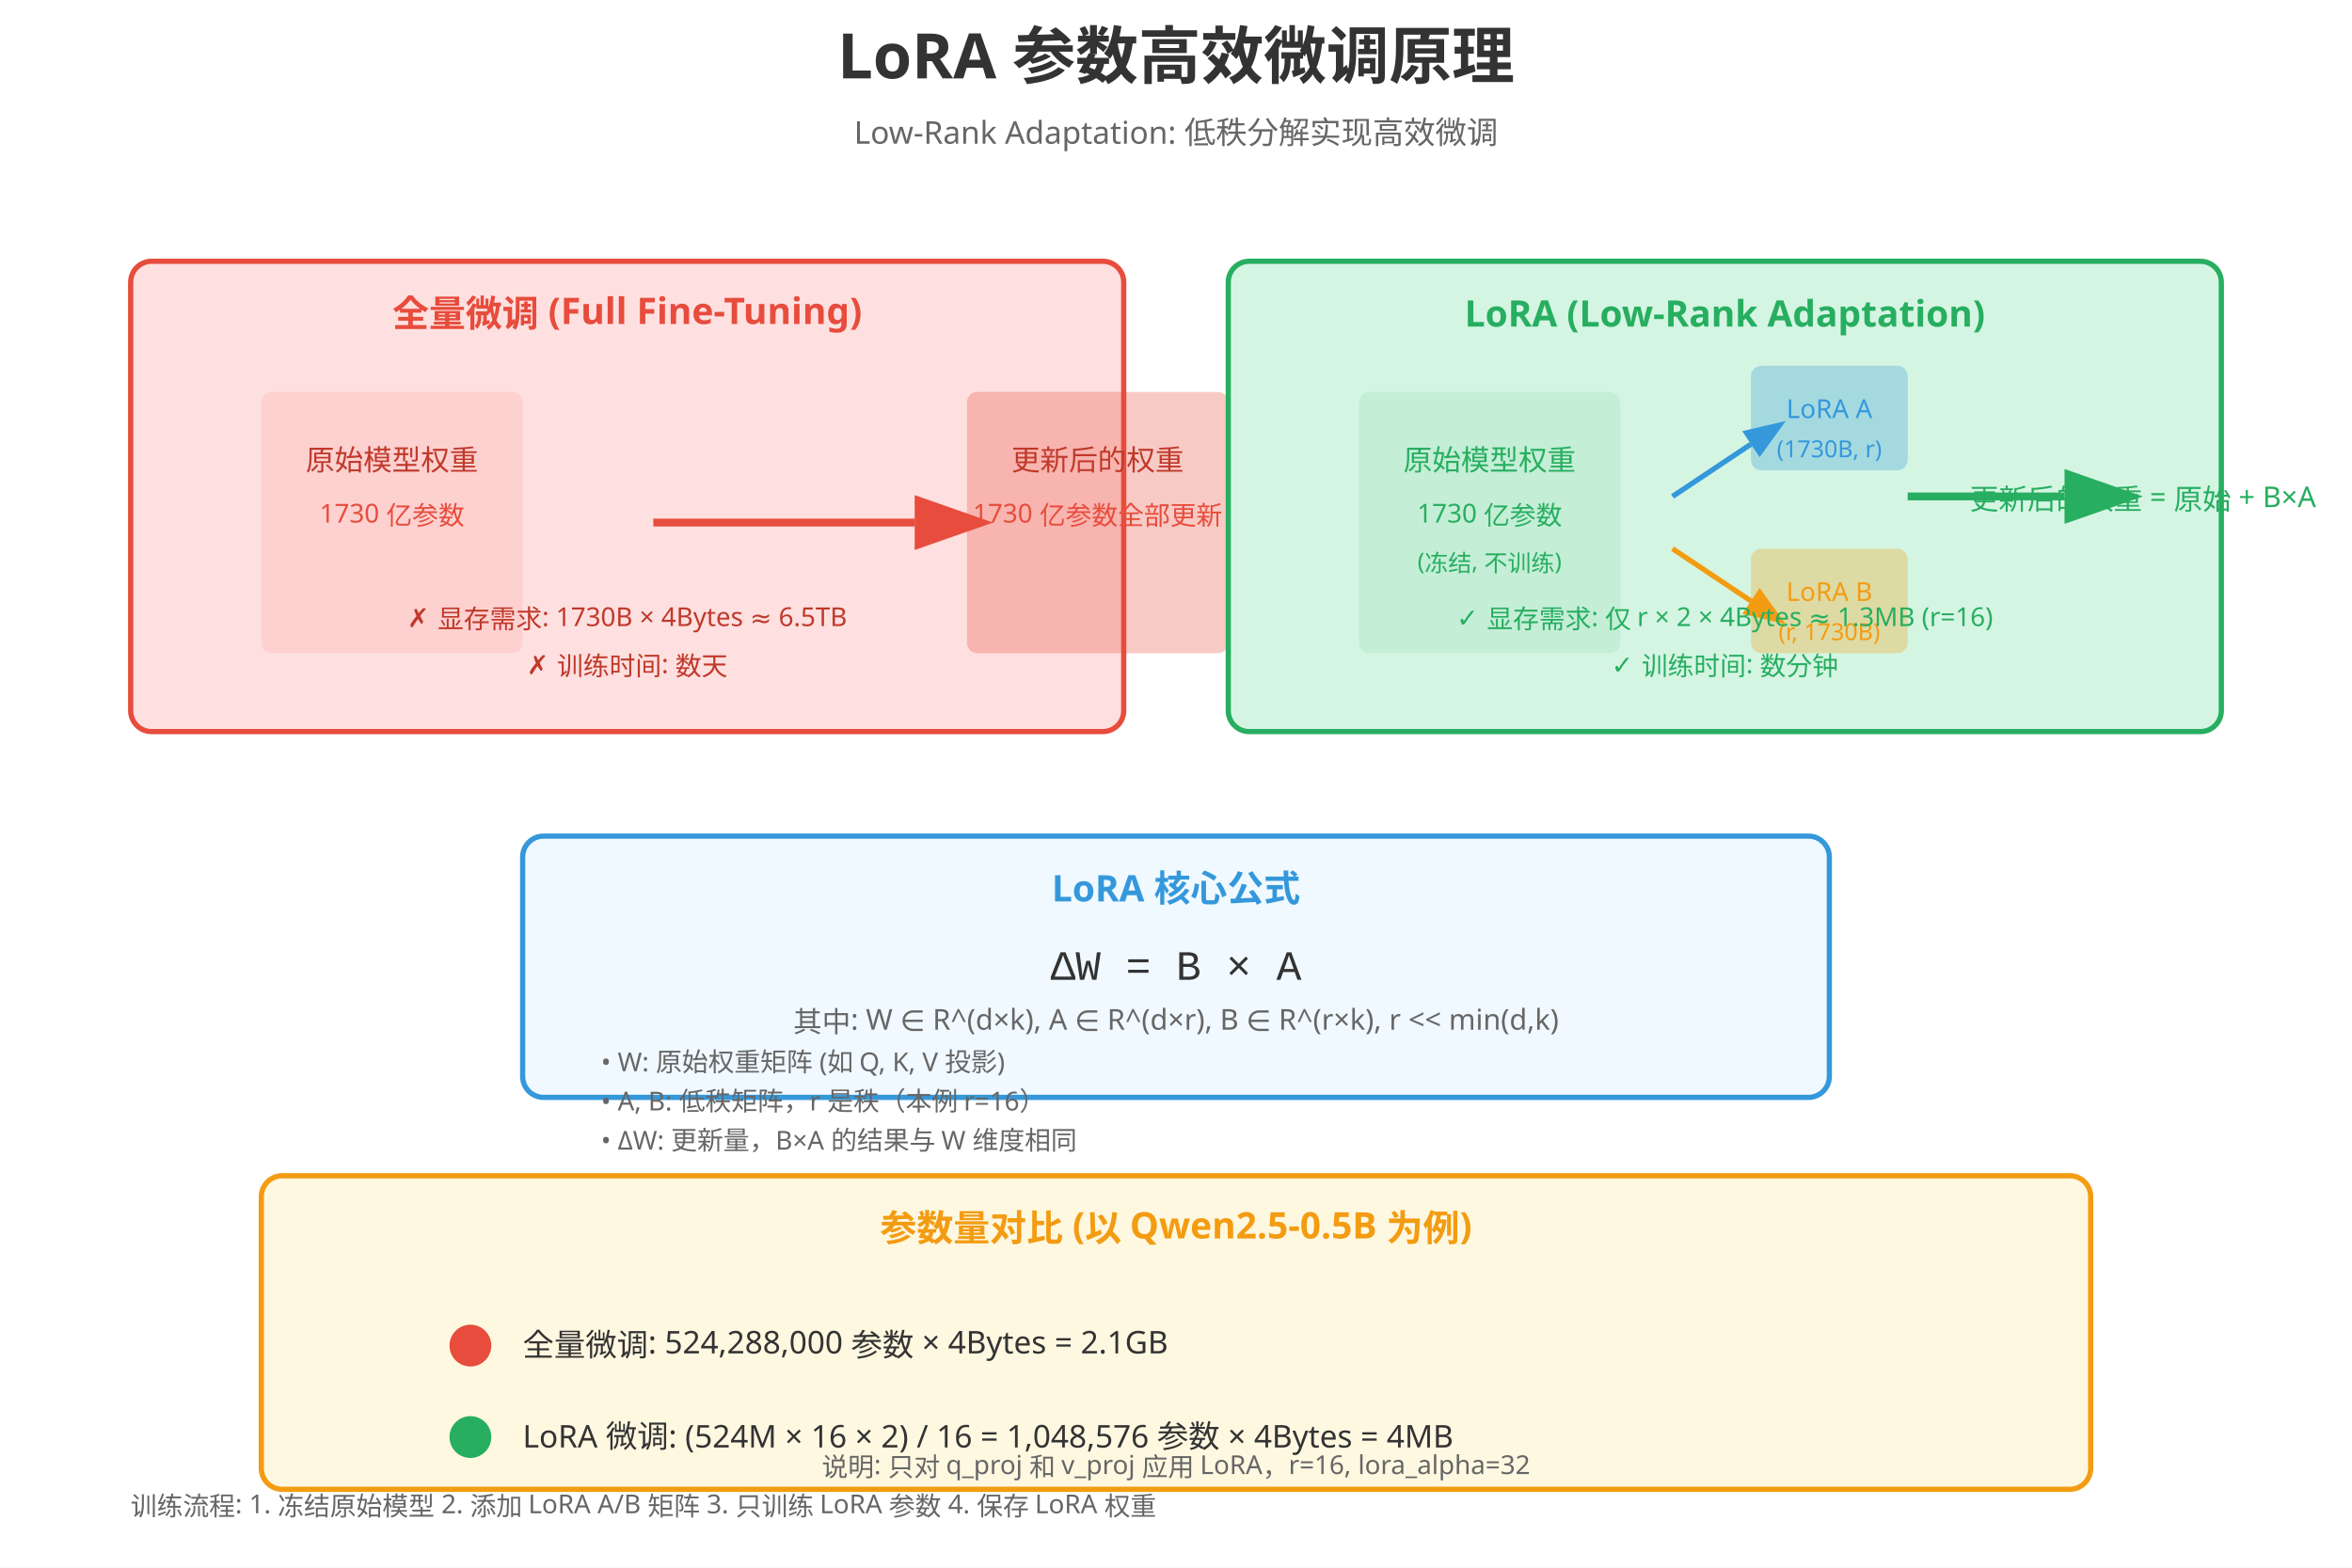
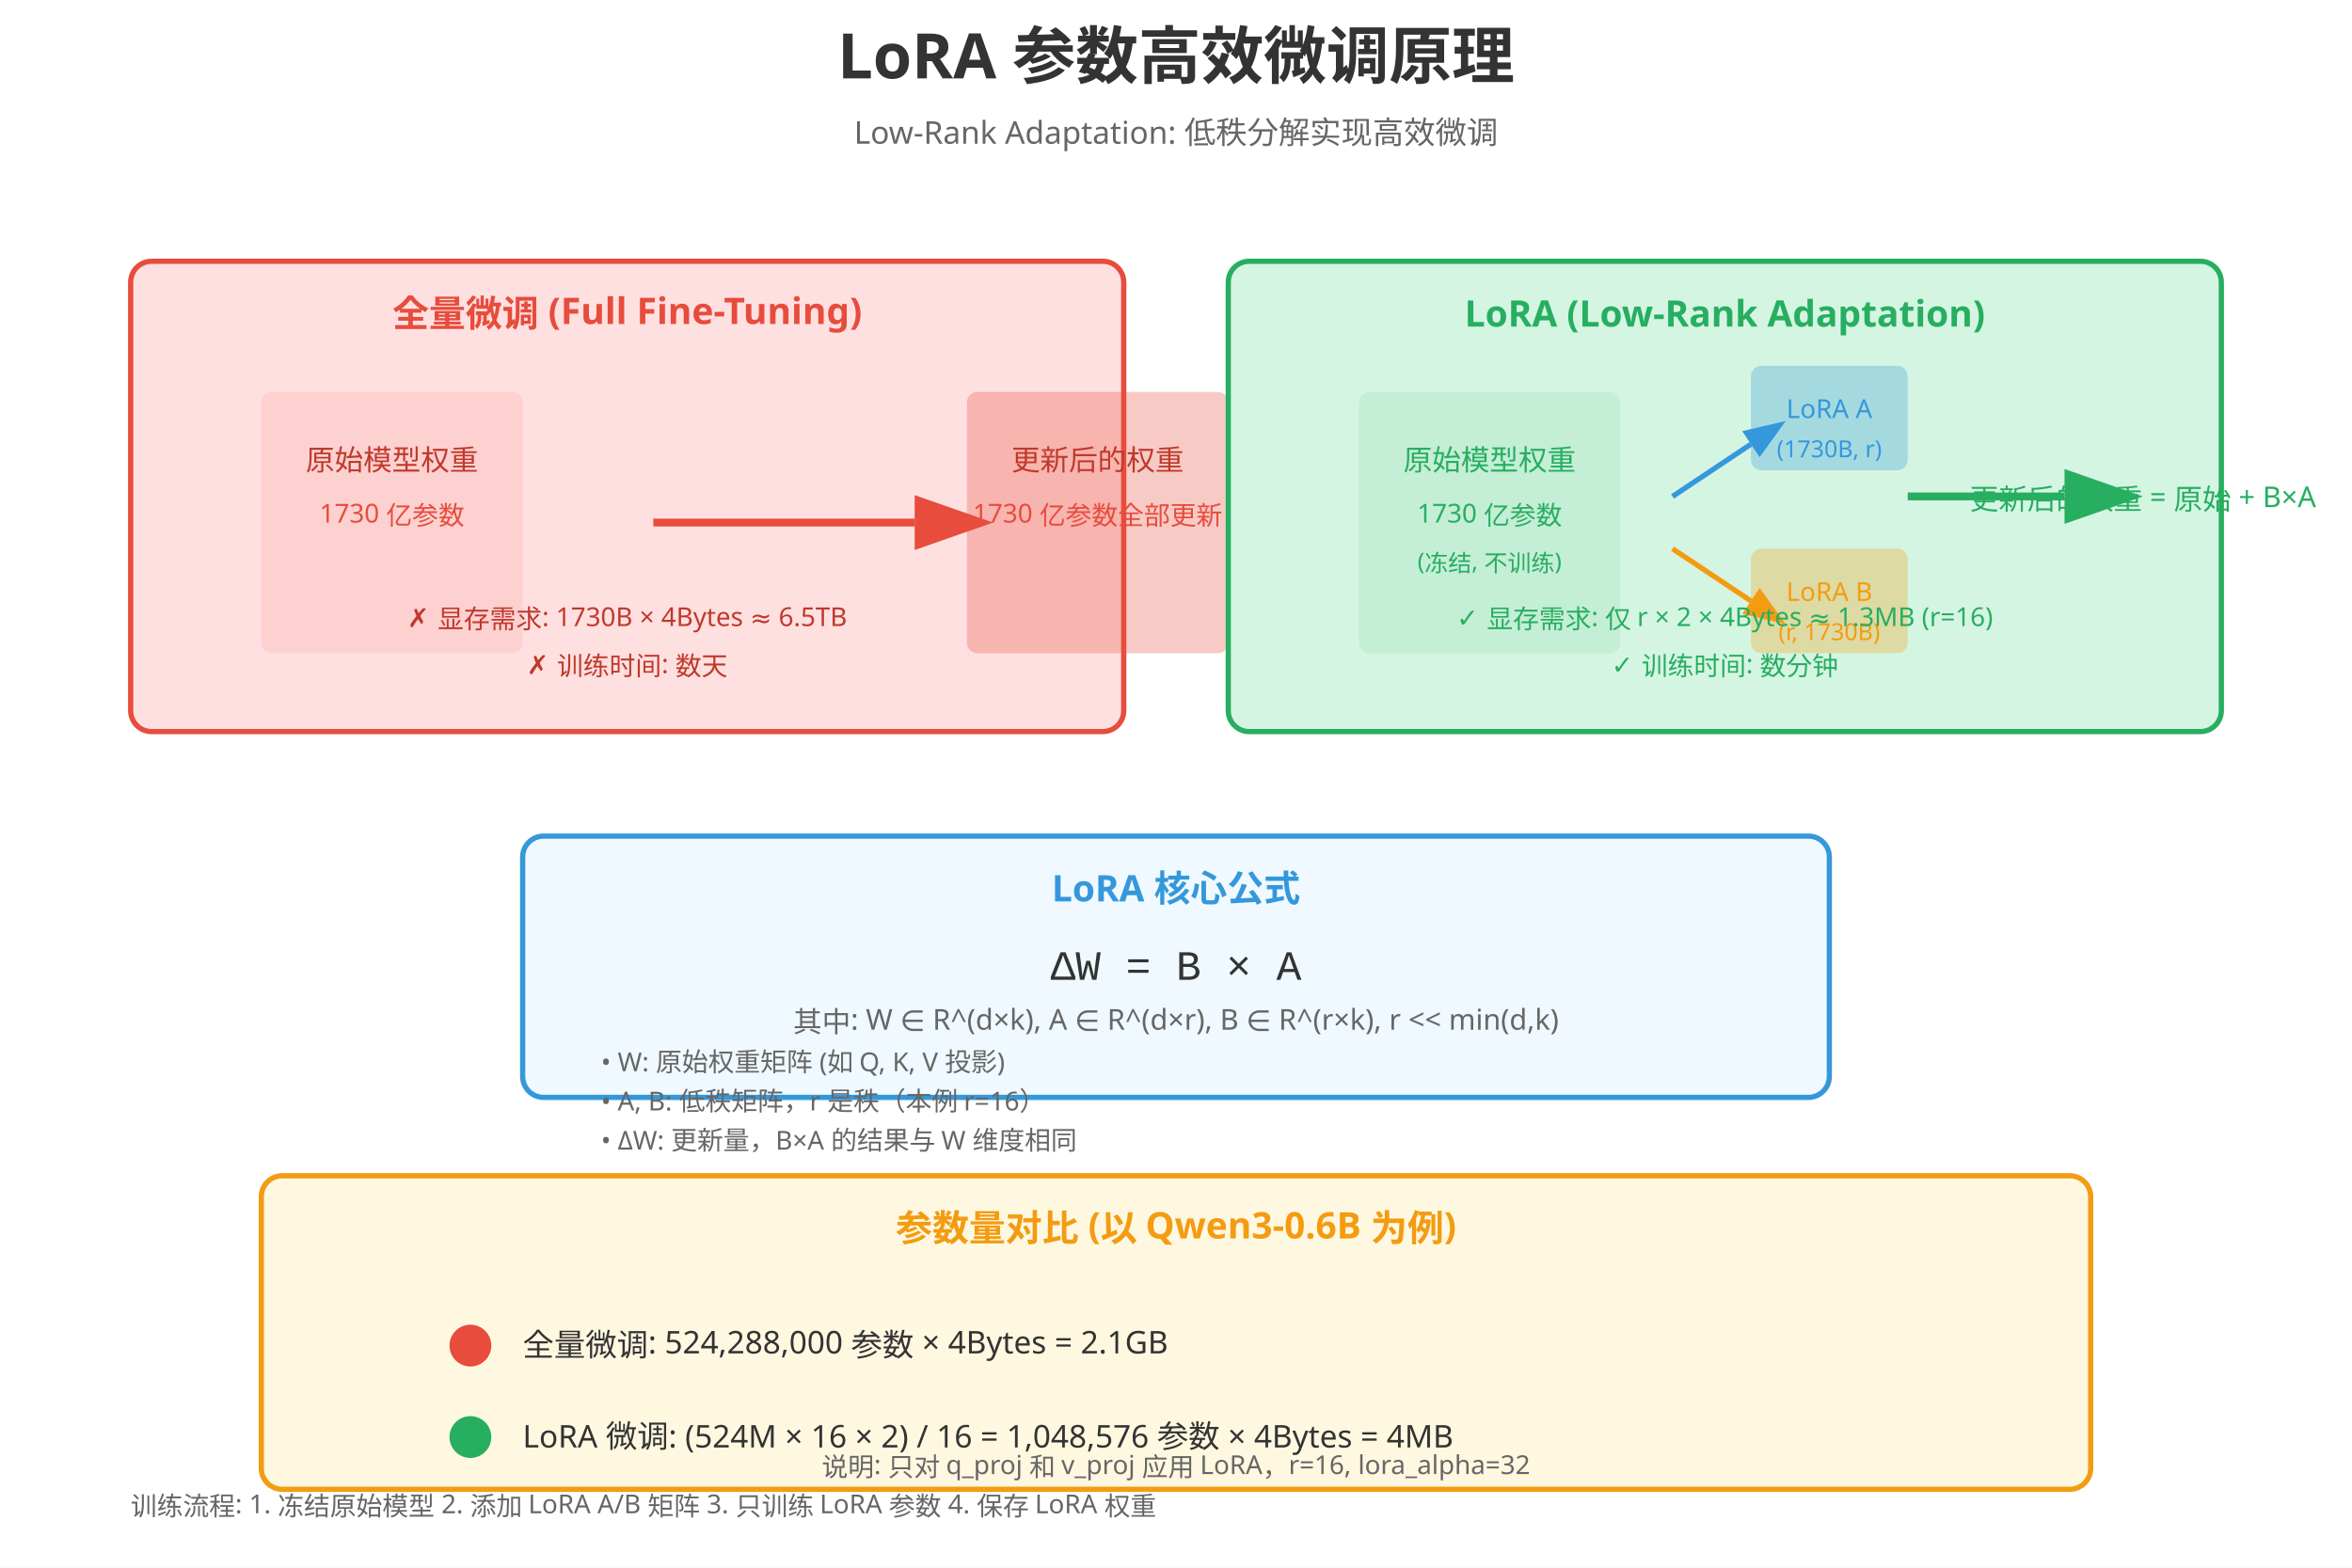
<svg xmlns="http://www.w3.org/2000/svg" width="900" height="600">
  <rect width="900" height="600" fill="white" stroke="none" />
  <text x="450" y="30" font-family="Microsoft YaHei, SimHei, sans-serif" font-size="24" font-weight="bold" text-anchor="middle" fill="#333">
    LoRA 参数高效微调原理
  </text>
  <text x="450" y="55" font-family="Microsoft YaHei, SimHei, sans-serif" font-size="12" text-anchor="middle" fill="#666">
    Low-Rank Adaptation: 低秩分解实现高效微调
  </text>
  <g transform="translate(50, 100)">
    <rect x="0" y="0" width="380" height="180" fill="#ffe0e0" stroke="#e74c3c" stroke-width="2" rx="8" />
    <text x="190" y="25" font-family="Microsoft YaHei, SimHei, sans-serif" font-size="14" font-weight="bold" text-anchor="middle" fill="#e74c3c">
      全量微调 (Full Fine-Tuning)
    </text>
    <rect x="50" y="50" width="100" height="100" fill="#e74c3c" opacity="0.1" rx="4" />
    <text x="100" y="80" font-family="Microsoft YaHei, SimHei, sans-serif" font-size="11" text-anchor="middle" fill="#c0392b">
      原始模型权重
    </text>
    <text x="100" y="100" font-family="Microsoft YaHei, SimHei, sans-serif" font-size="10" text-anchor="middle" fill="#e74c3c">
      1730 亿参数
    </text>
    <path d="M200,100 L300,100" stroke="#e74c3c" stroke-width="3" marker-end="url(#arrow1)" />
    <defs>
      <marker id="arrow1" markerWidth="10" markerHeight="7" refX="0" refY="3.5" orient="auto">
        <polygon points="0 0, 10 3.5, 0 7" fill="#e74c3c" />
      </marker>
    </defs>
    <rect x="320" y="50" width="100" height="100" fill="#e74c3c" opacity="0.3" rx="4" />
    <text x="370" y="80" font-family="Microsoft YaHei, SimHei, sans-serif" font-size="11" text-anchor="middle" fill="#c0392b">
      更新后的权重
    </text>
    <text x="370" y="100" font-family="Microsoft YaHei, SimHei, sans-serif" font-size="10" text-anchor="middle" fill="#e74c3c">
      1730 亿参数全部更新
    </text>
    <text x="190" y="140" font-family="Microsoft YaHei, SimHei, sans-serif" font-size="10" text-anchor="middle" fill="#c0392b">
      ✗ 显存需求: 1730B × 4Bytes ≈ 6.5TB
    </text>
    <text x="190" y="158" font-family="Microsoft YaHei, SimHei, sans-serif" font-size="10" text-anchor="middle" fill="#c0392b">
      ✗ 训练时间: 数天
    </text>
  </g>
  <g transform="translate(470, 100)">
    <rect x="0" y="0" width="380" height="180" fill="#d5f5e3" stroke="#27ae60" stroke-width="2" rx="8" />
    <text x="190" y="25" font-family="Microsoft YaHei, SimHei, sans-serif" font-size="14" font-weight="bold" text-anchor="middle" fill="#27ae60">
      LoRA (Low-Rank Adaptation)
    </text>
    <rect x="50" y="50" width="100" height="100" fill="#27ae60" opacity="0.1" rx="4" />
    <text x="100" y="80" font-family="Microsoft YaHei, SimHei, sans-serif" font-size="11" text-anchor="middle" fill="#27ae60">
      原始模型权重
    </text>
    <text x="100" y="100" font-family="Microsoft YaHei, SimHei, sans-serif" font-size="10" text-anchor="middle" fill="#27ae60">
      1730 亿参数
    </text>
    <text x="100" y="118" font-family="Microsoft YaHei, SimHei, sans-serif" font-size="9" text-anchor="middle" fill="#27ae60">
      (冻结, 不训练)
    </text>
    <rect x="200" y="40" width="60" height="40" fill="#3498db" opacity="0.3" rx="4" />
    <text x="230" y="60" font-family="Microsoft YaHei, SimHei, sans-serif" font-size="10" text-anchor="middle" fill="#3498db">
      LoRA A
    </text>
    <text x="230" y="75" font-family="Microsoft YaHei, SimHei, sans-serif" font-size="9" text-anchor="middle" fill="#3498db">
      (1730B, r)
    </text>
    <rect x="200" y="110" width="60" height="40" fill="#f39c12" opacity="0.3" rx="4" />
    <text x="230" y="130" font-family="Microsoft YaHei, SimHei, sans-serif" font-size="10" text-anchor="middle" fill="#f39c12">
      LoRA B
    </text>
    <text x="230" y="145" font-family="Microsoft YaHei, SimHei, sans-serif" font-size="9" text-anchor="middle" fill="#f39c12">
      (r, 1730B)
    </text>
    <path d="M170,90 L200,70" stroke="#3498db" stroke-width="2" marker-end="url(#arrow2)" />
    <path d="M170,110 L200,130" stroke="#f39c12" stroke-width="2" marker-end="url(#arrow3)" />
    <defs>
      <marker id="arrow2" markerWidth="8" markerHeight="6" refX="0" refY="3" orient="auto">
        <polygon points="0 0, 8 3, 0 6" fill="#3498db" />
      </marker>
      <marker id="arrow3" markerWidth="8" markerHeight="6" refX="0" refY="3" orient="auto">
        <polygon points="0 0, 8 3, 0 6" fill="#f39c12" />
      </marker>
    </defs>
    <path d="M260,90 L320,90" stroke="#27ae60" stroke-width="3" marker-end="url(#arrow4)" />
    <defs>
      <marker id="arrow4" markerWidth="10" markerHeight="7" refX="0" refY="3.5" orient="auto">
        <polygon points="0 0, 10 3.5, 0 7" fill="#27ae60" />
      </marker>
    </defs>
    <text x="350" y="95" font-family="Microsoft YaHei, SimHei, sans-serif" font-size="11" text-anchor="middle" fill="#27ae60">
      更新后的权重 = 原始 + B×A
    </text>
    <text x="190" y="140" font-family="Microsoft YaHei, SimHei, sans-serif" font-size="10" text-anchor="middle" fill="#27ae60">
      ✓ 显存需求: 仅 r × 2 × 4Bytes ≈ 1.3MB (r=16)
    </text>
    <text x="190" y="158" font-family="Microsoft YaHei, SimHei, sans-serif" font-size="10" text-anchor="middle" fill="#27ae60">
      ✓ 训练时间: 数分钟
    </text>
  </g>
  <g transform="translate(200, 320)">
    <rect x="0" y="0" width="500" height="100" fill="#f0f9ff" stroke="#3498db" stroke-width="2" rx="8" />
    <text x="250" y="25" font-family="Microsoft YaHei, SimHei, sans-serif" font-size="14" font-weight="bold" text-anchor="middle" fill="#3498db">
      LoRA 核心公式
    </text>
    <text x="250" y="55" font-family="Consolas, 'Courier New', monospace" font-size="16" text-anchor="middle" fill="#333">
      ΔW = B × A
    </text>
    <text x="250" y="75" font-family="Microsoft YaHei, SimHei, sans-serif" font-size="11" text-anchor="middle" fill="#666">
      其中: W ∈ R^(d×k), A ∈ R^(d×r), B ∈ R^(r×k), r &lt;&lt; min(d,k)
    </text>
    <text x="30" y="90" font-family="Microsoft YaHei, SimHei, sans-serif" font-size="10" fill="#666">
      • W: 原始权重矩阵 (如 Q, K, V 投影)
    </text>
    <text x="30" y="105" font-family="Microsoft YaHei, SimHei, sans-serif" font-size="10" fill="#666">
      • A, B: 低秩矩阵，r 是秩（本例 r=16）
    </text>
    <text x="30" y="120" font-family="Microsoft YaHei, SimHei, sans-serif" font-size="10" fill="#666">
      • ΔW: 更新量，B×A 的结果与 W 维度相同
    </text>
  </g>
  <g transform="translate(100, 450)">
    <rect x="0" y="0" width="700" height="120" fill="#fff8e1" stroke="#f39c12" stroke-width="2" rx="8" />
    <text x="350" y="25" font-family="Microsoft YaHei, SimHei, sans-serif" font-size="14" font-weight="bold" text-anchor="middle" fill="#f39c12">
-       参数量对比 (以 Qwen2.5-0.5B 为例)
+       参数量对比 (以 Qwen3-0.6B 为例)
    </text>
    <g transform="translate(50, 50)">
      <circle cx="30" cy="15" r="8" fill="#e74c3c" />
      <text x="50" y="19" font-family="Microsoft YaHei, SimHei, sans-serif" font-size="12" fill="#333">
        全量微调: 524,288,000 参数 × 4Bytes = 2.1GB
      </text>
    </g>
    <g transform="translate(50, 85)">
      <circle cx="30" cy="15" r="8" fill="#27ae60" />
      <text x="50" y="19" font-family="Microsoft YaHei, SimHei, sans-serif" font-size="12" fill="#333">
        LoRA 微调: (524M × 16 × 2) / 16 = 1,048,576 参数 × 4Bytes = 4MB
      </text>
    </g>
    <text x="350" y="115" font-family="Microsoft YaHei, SimHei, sans-serif" font-size="10" text-anchor="middle" fill="#666">
      说明: 只对 q_proj 和 v_proj 应用 LoRA，r=16, lora_alpha=32
    </text>
  </g>
  <g transform="translate(50, 580)">
    <text x="0" y="0" font-family="Microsoft YaHei, SimHei, sans-serif" font-size="10" fill="#666">
      训练流程: 1. 冻结原始模型 2. 添加 LoRA A/B 矩阵 3. 只训练 LoRA 参数 4. 保存 LoRA 权重
    </text>
  </g>
</svg>
